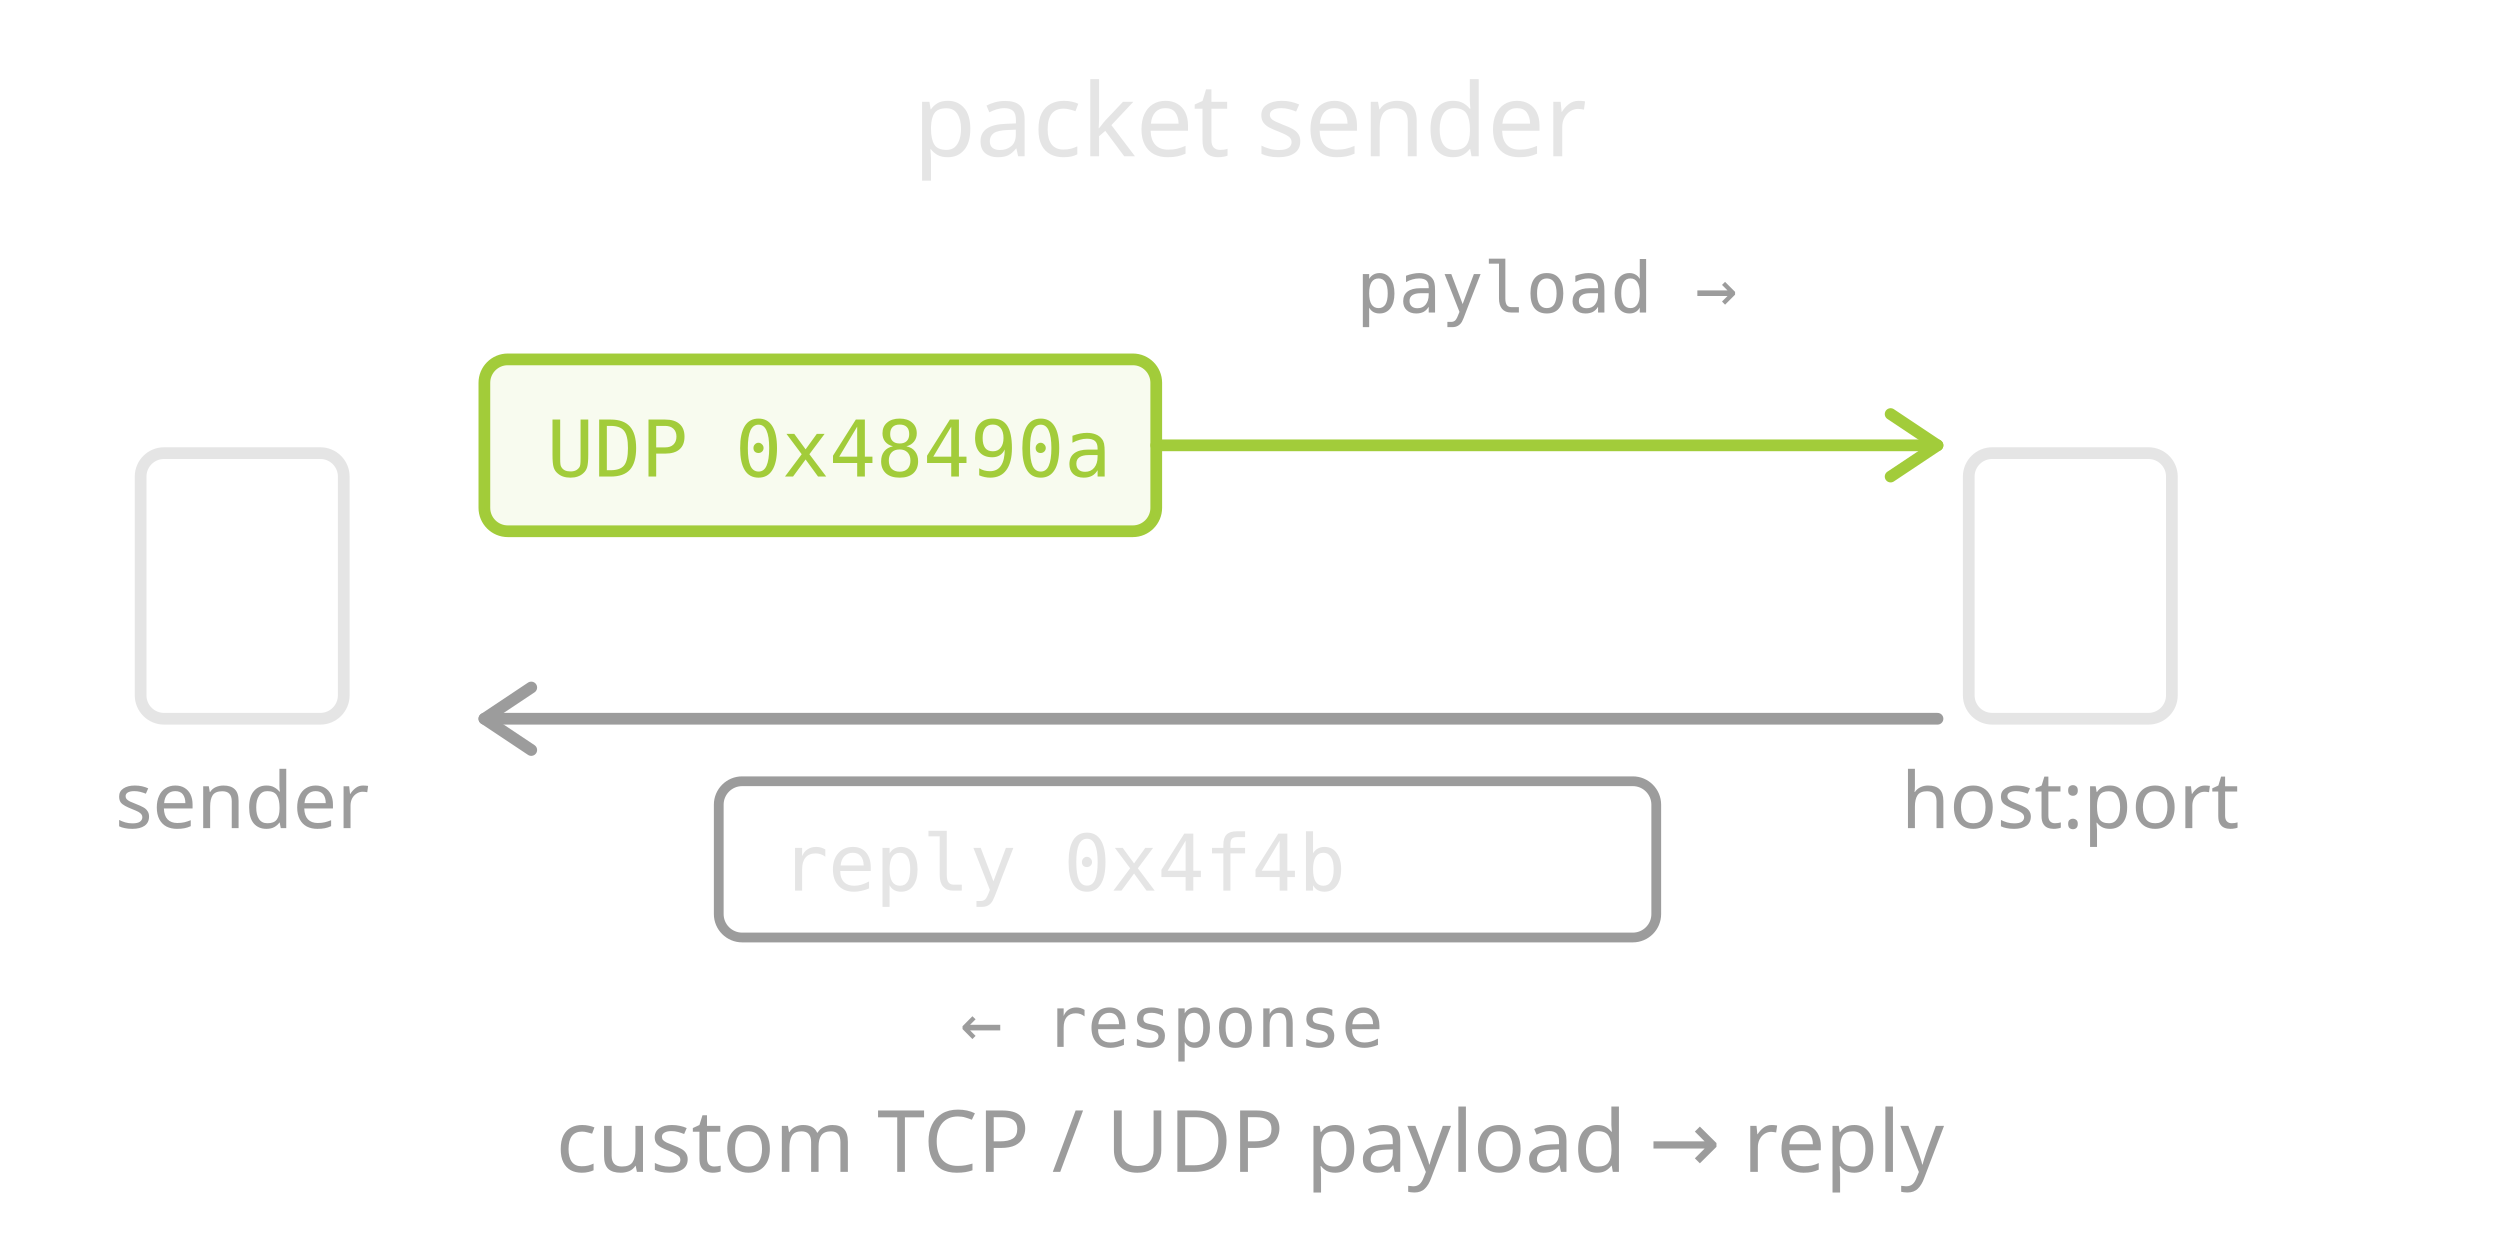
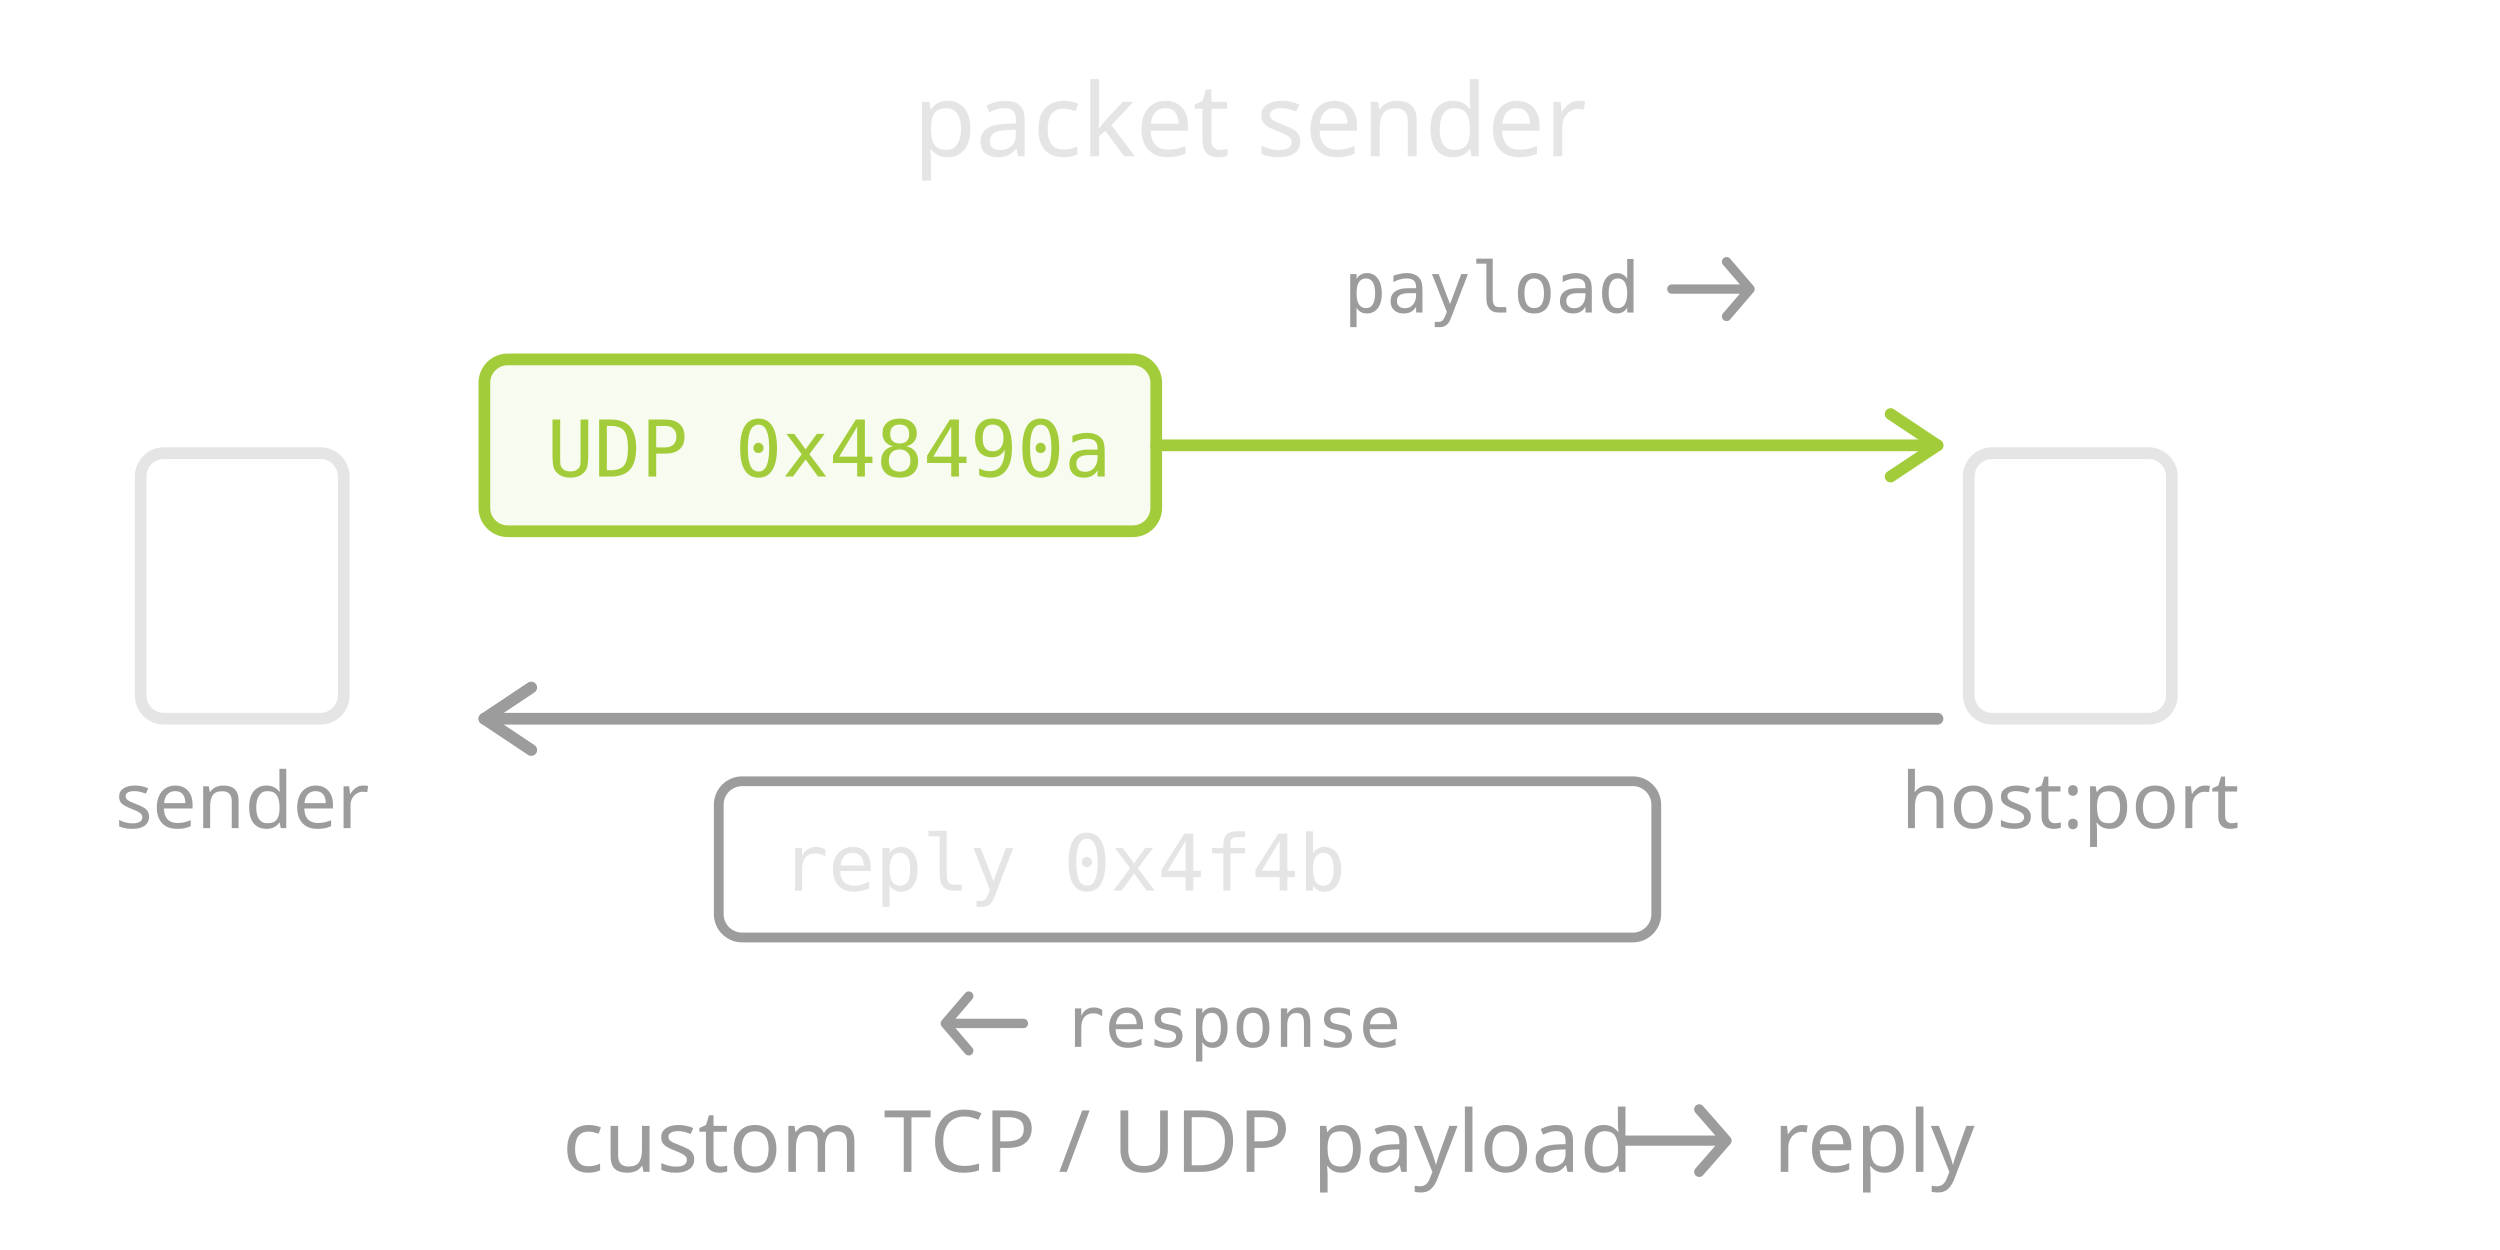
<svg xmlns="http://www.w3.org/2000/svg" viewBox="0 0 320 160" fill="none" font-family="IBM Plex Sans, sans-serif">
  <rect x="18" y="58" width="26" height="34" rx="3" stroke="#E5E5E5" stroke-width="1.5" />
  <text x="31" y="106" fill="#9C9C9C" font-size="10" font-weight="500" text-anchor="middle">sender</text>
  <rect x="62" y="46" width="86" height="22" rx="3" stroke="#A2CC3A" stroke-width="1.5" />
  <rect x="62" y="46" width="86" height="22" rx="3" fill="#A2CC3A" fill-opacity="0.08" />
  <text x="70" y="61" fill="#A2CC3A" font-size="10" font-weight="500" font-family="DM Mono, monospace">UDP 0x48490a</text>
  <g stroke="#A2CC3A" stroke-width="1.5" stroke-linecap="round" stroke-linejoin="round">
    <line x1="148" y1="57" x2="248" y2="57" />
    <path d="M242 53 L248 57 L242 61" />
  </g>
-   <text x="198" y="40" fill="#9C9C9C" font-size="9" font-weight="500" text-anchor="middle" font-family="DM Mono, monospace">payload →</text>
+   <text x="172" y="40" fill="#9C9C9C" font-size="9" font-weight="500" text-anchor="start" font-family="DM Mono, monospace">payload</text>
+   <path d="M214 37 H224 M221 33.5 L224 37 L221 40.5" fill="none" stroke="#9C9C9C" stroke-width="1.2" stroke-linecap="round" stroke-linejoin="round" />
  <g stroke="#9C9C9C" stroke-width="1.5" stroke-linecap="round" stroke-linejoin="round">
    <line x1="248" y1="92" x2="62" y2="92" />
    <path d="M68 88 L62 92 L68 96" />
  </g>
  <rect x="92" y="100" width="120" height="20" rx="3" stroke="#9C9C9C" stroke-width="1.25" />
  <text x="100" y="114" fill="#E5E5E5" font-size="10" font-weight="500" font-family="DM Mono, monospace">reply 0x4f4b</text>
-   <text x="150" y="134" fill="#9C9C9C" font-size="9" font-weight="500" text-anchor="middle" font-family="DM Mono, monospace">← response</text>
+   <path d="M121 131 H131 M124 127.5 L121 131 L124 134.5" fill="none" stroke="#9C9C9C" stroke-width="1.2" stroke-linecap="round" stroke-linejoin="round" />
+   <text x="136" y="134" fill="#9C9C9C" font-size="9" font-weight="500" text-anchor="start" font-family="DM Mono, monospace">response</text>
  <rect x="252" y="58" width="26" height="34" rx="3" stroke="#E5E5E5" stroke-width="1.5" />
  <text x="265" y="106" fill="#9C9C9C" font-size="10" font-weight="500" text-anchor="middle">host:port</text>
  <text x="160" y="20" fill="#E5E5E5" font-size="13" font-weight="500" text-anchor="middle">packet sender</text>
-   <text x="160" y="150" fill="#9C9C9C" font-size="11" font-weight="500" text-anchor="middle">custom TCP / UDP payload → reply</text>
+   <text x="72" y="150" fill="#9C9C9C" font-size="11" font-weight="500" text-anchor="start">custom TCP / UDP payload</text>
+   <path d="M208 146 H221 M217.5 142 L221 146 L217.5 150" fill="none" stroke="#9C9C9C" stroke-width="1.3" stroke-linecap="round" stroke-linejoin="round" />
+   <text x="227" y="150" fill="#9C9C9C" font-size="11" font-weight="500" text-anchor="start">reply</text>
</svg>
